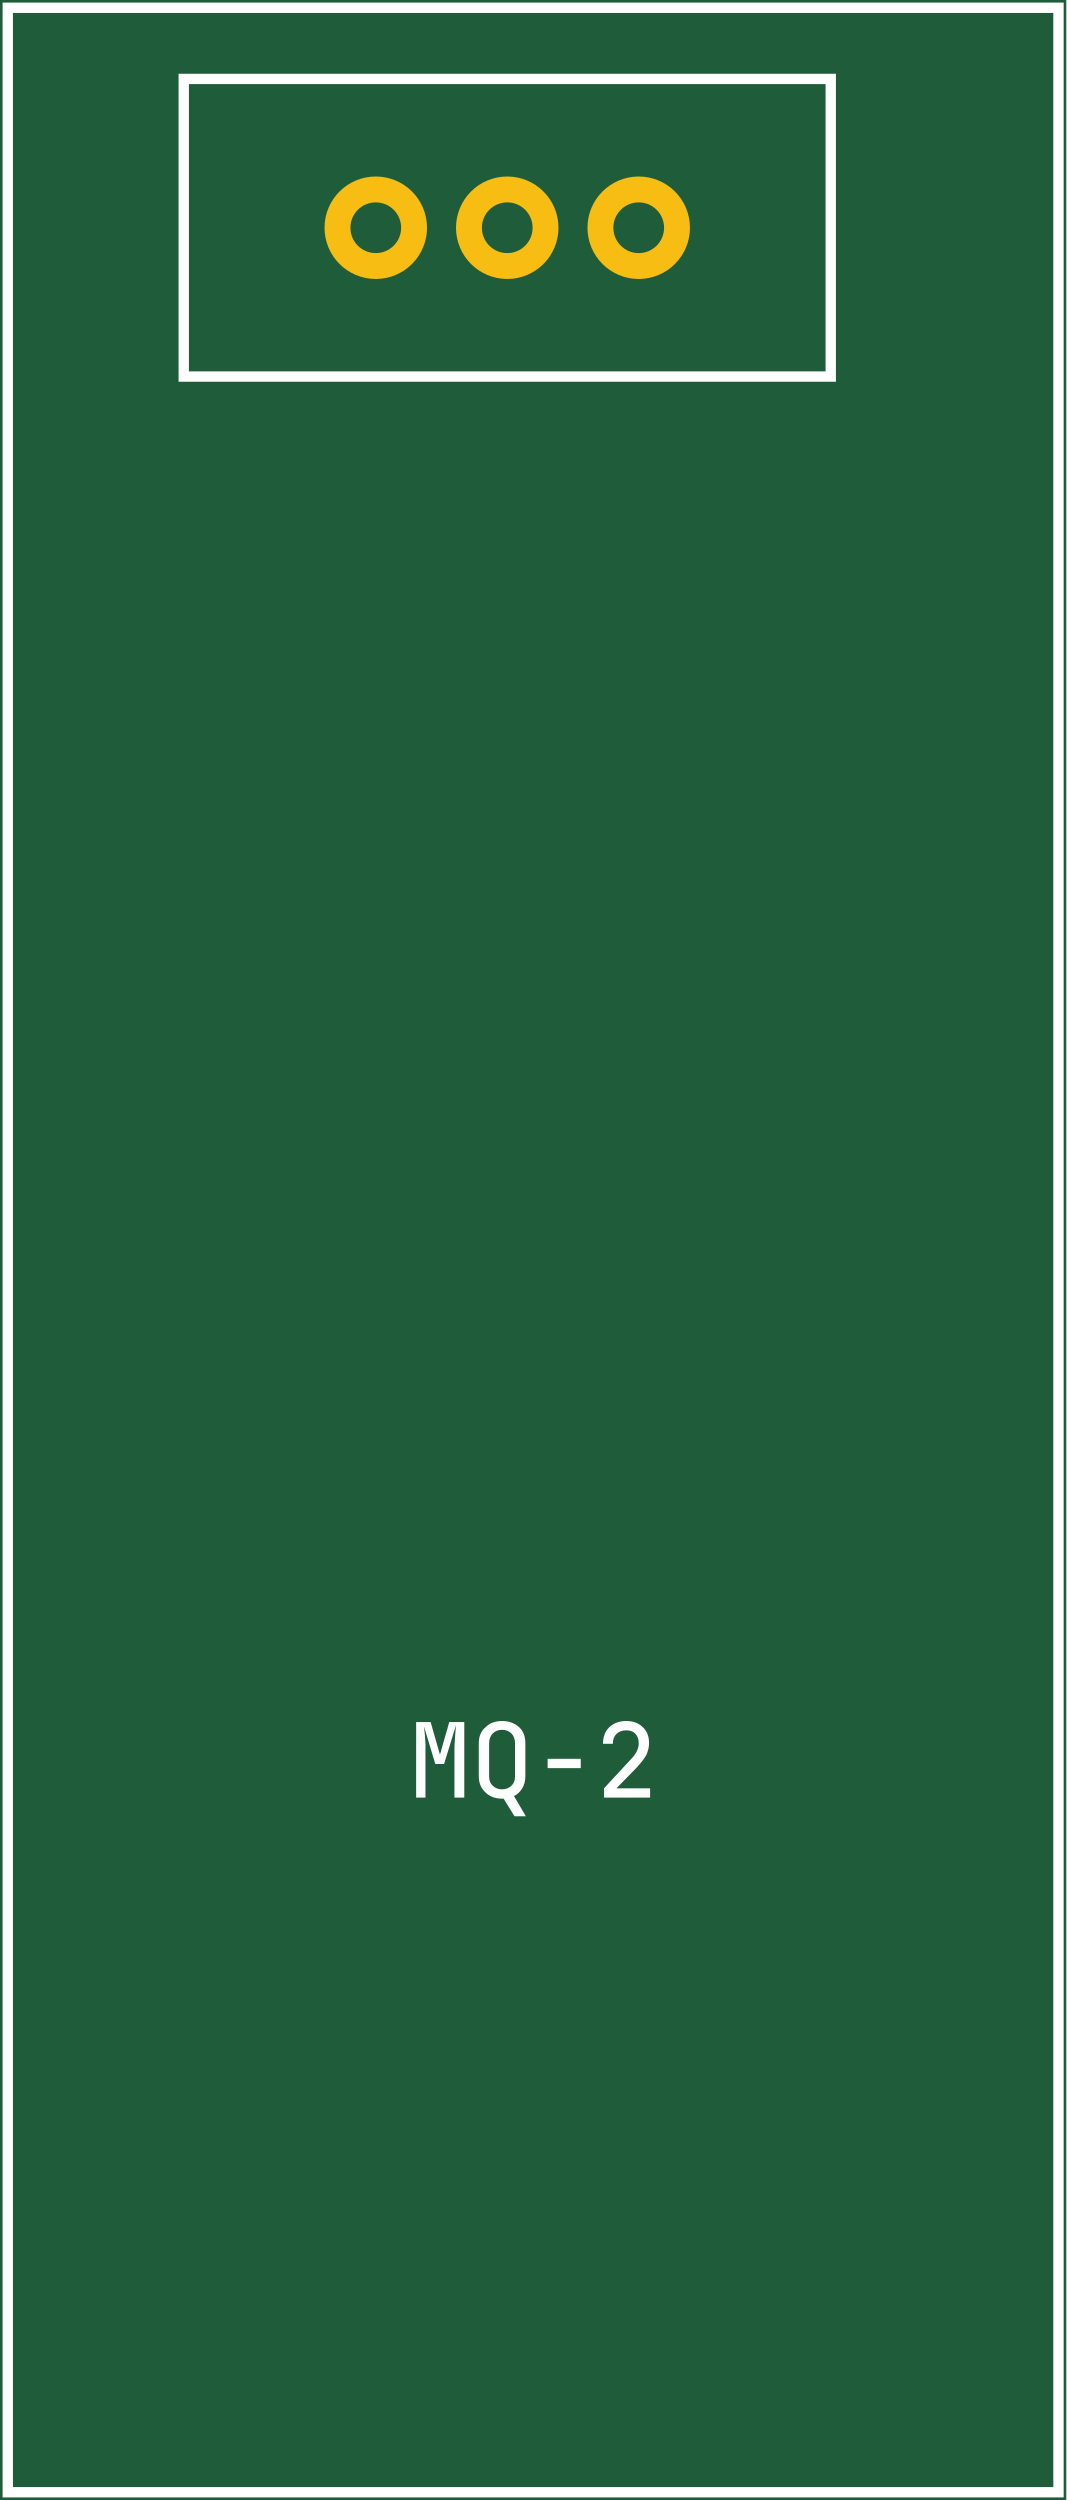
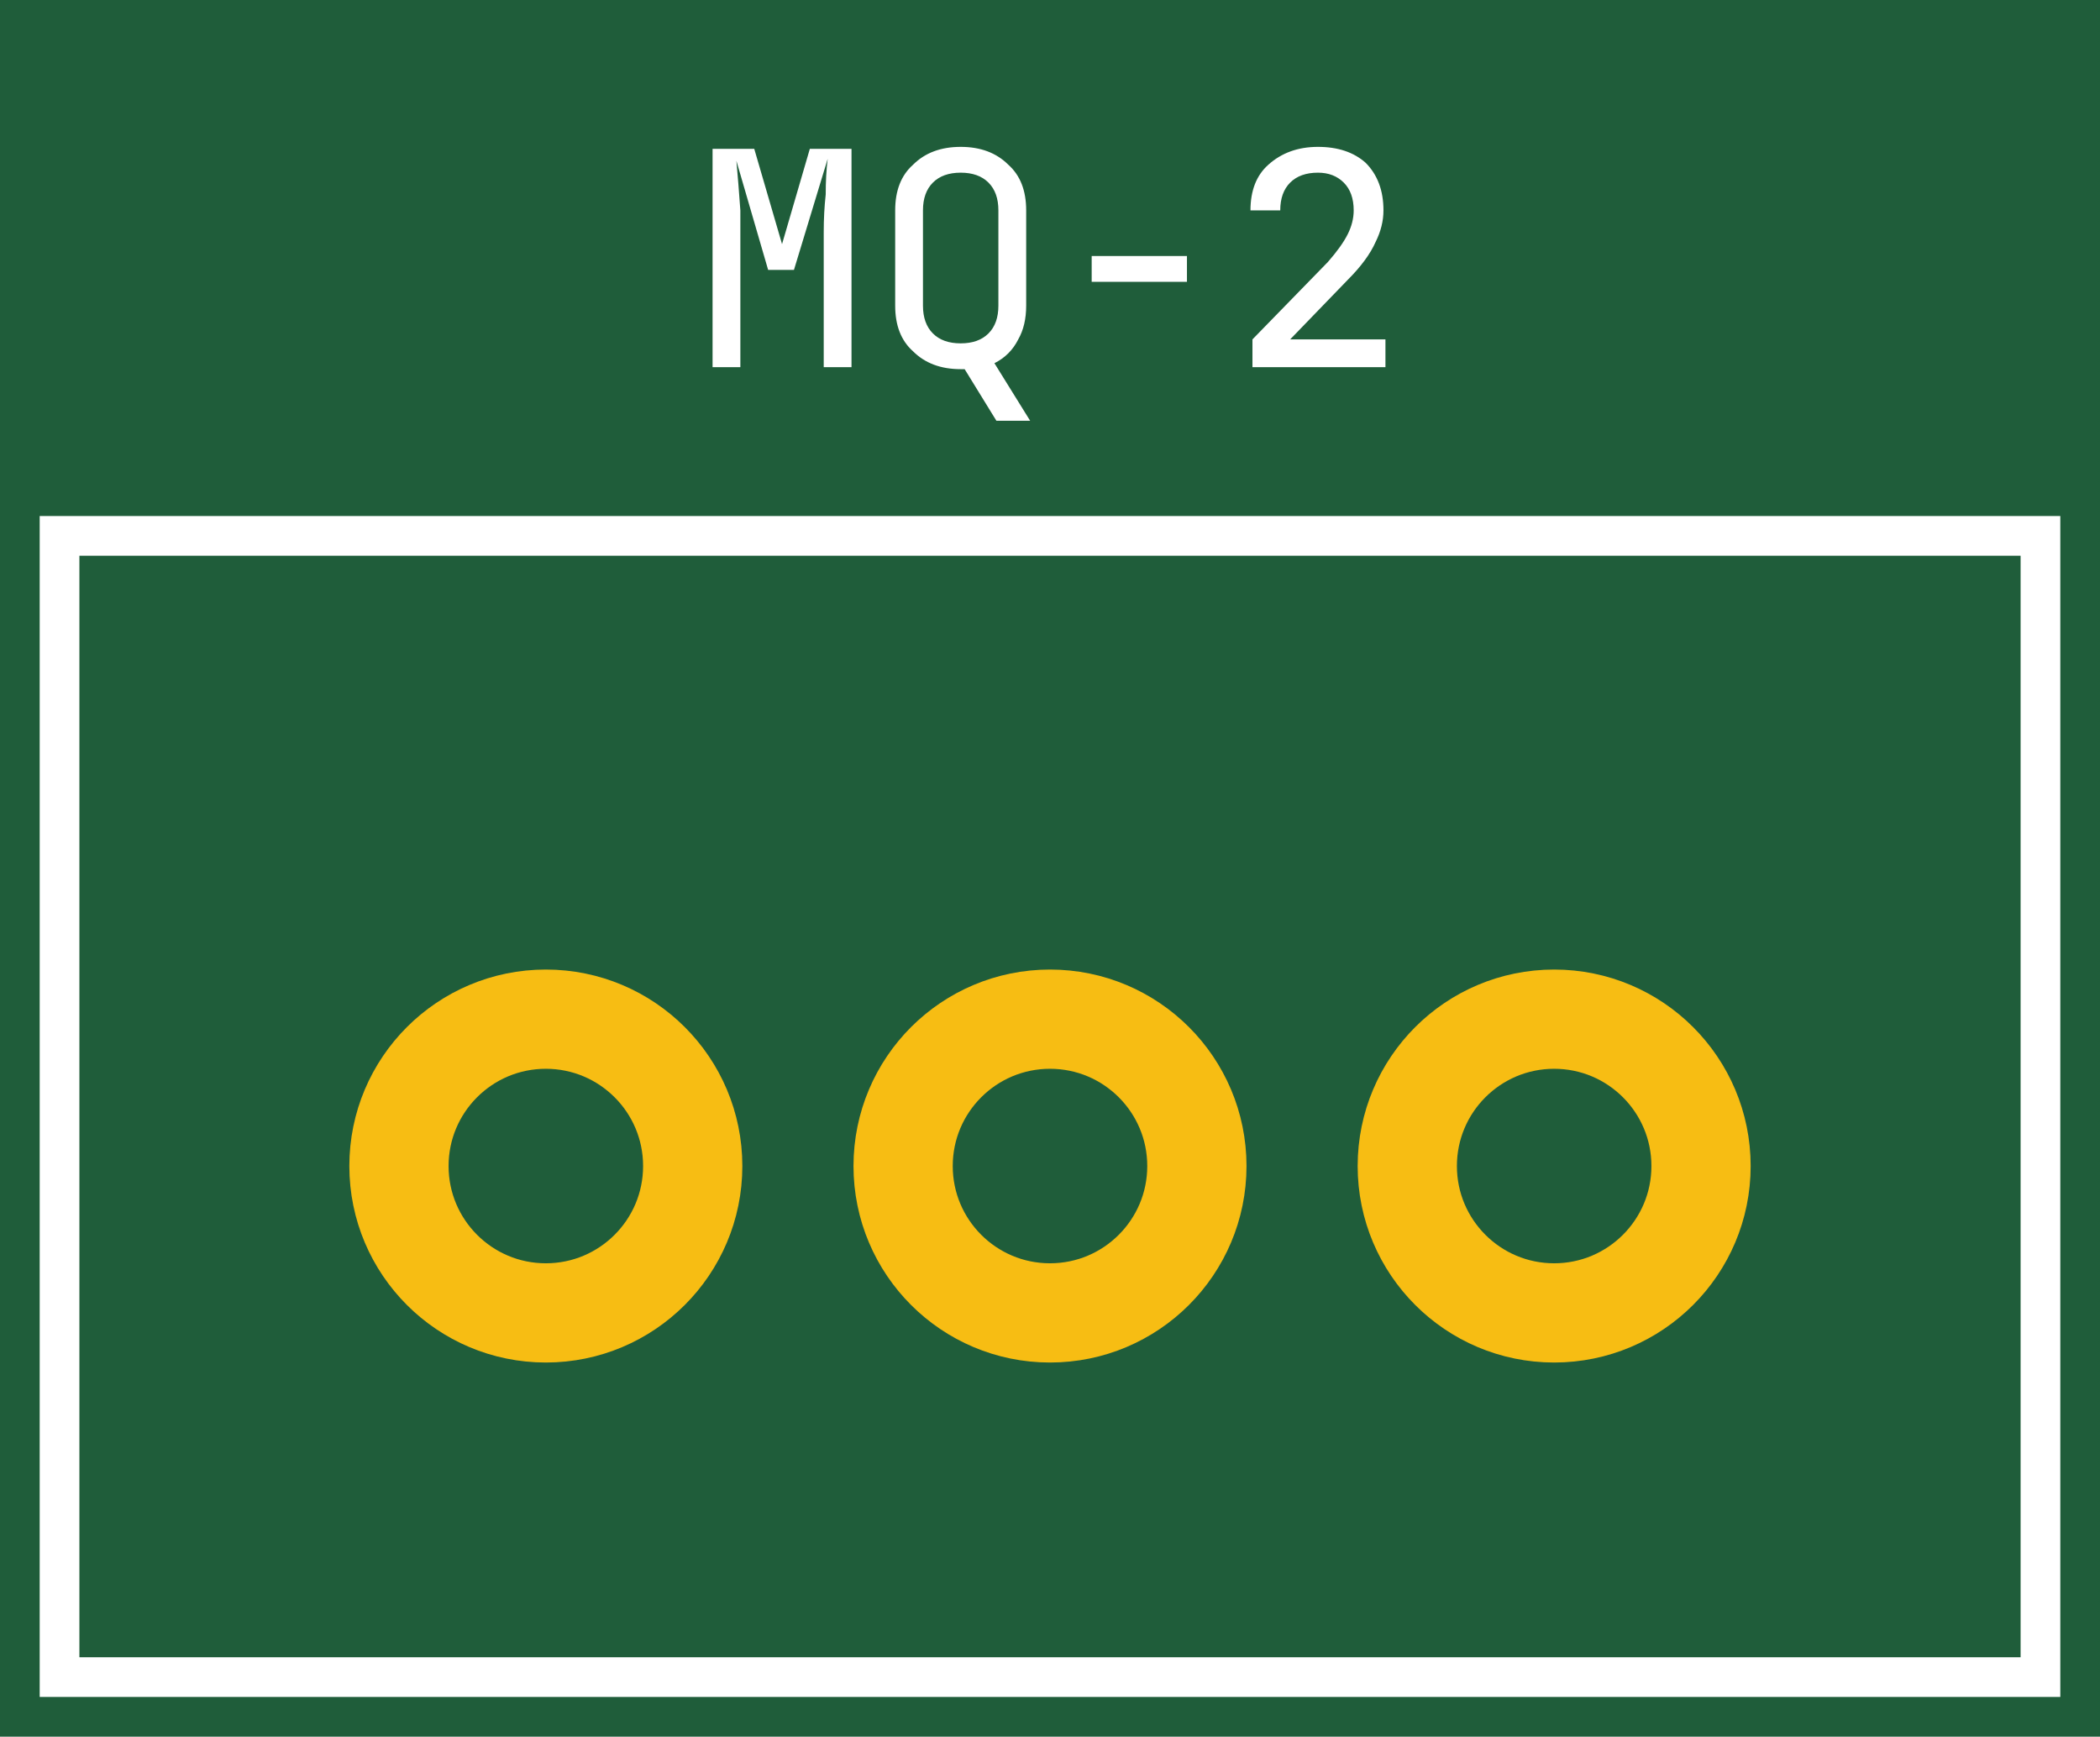
- <svg xmlns="http://www.w3.org/2000/svg" version="1.1" width="20.6mm" height="48.3mm" viewBox="0 0 20.6 48.3">
+ <svg xmlns="http://www.w3.org/2000/svg" version="1.1" width="10.58mm" height="8.75mm" viewBox="0 0 10.58 8.75">
  <rect width="100%" height="100%" fill="#1f5d3a" />
  <g id="silkscreen">
-     <rect x="0.15" y="0.15" width="20.3" height="48" fill="none" stroke="#ffffff" stroke-width="0.2" />
-     <path d="M8.04 34.73V33.27H8.32L8.5 33.9L8.68 33.27H8.97V34.73H8.78V34.06Q8.78 33.95 8.78 33.82Q8.78 33.7 8.79 33.57Q8.8 33.44 8.81 33.33L8.58 34.08H8.41L8.19 33.35Q8.21 33.5 8.22 33.68Q8.22 33.86 8.22 34.06V34.73ZM9.94 35.09 9.73 34.75Q9.72 34.75 9.72 34.75Q9.71 34.75 9.7 34.75Q9.5 34.75 9.38 34.63Q9.25 34.51 9.25 34.32V33.68Q9.25 33.48 9.38 33.37Q9.5 33.25 9.7 33.25Q9.9 33.25 10.03 33.37Q10.15 33.48 10.15 33.68V34.32Q10.15 34.45 10.09 34.55Q10.03 34.65 9.93 34.7L10.16 35.09ZM9.7 34.57Q9.81 34.57 9.88 34.5Q9.95 34.44 9.95 34.32V33.68Q9.95 33.56 9.88 33.49Q9.81 33.42 9.7 33.42Q9.59 33.42 9.52 33.49Q9.45 33.56 9.45 33.68V34.32Q9.45 34.44 9.52 34.5Q9.59 34.57 9.7 34.57ZM10.58 34.16V33.98H11.22V34.16ZM11.67 34.73V34.55L12.16 34.02Q12.26 33.92 12.3 33.84Q12.34 33.76 12.34 33.68Q12.34 33.56 12.27 33.49Q12.21 33.43 12.1 33.43Q11.98 33.43 11.91 33.5Q11.84 33.57 11.84 33.69H11.65Q11.65 33.49 11.77 33.37Q11.9 33.25 12.1 33.25Q12.3 33.25 12.42 33.37Q12.54 33.48 12.54 33.68Q12.54 33.78 12.49 33.9Q12.43 34.01 12.3 34.15L11.91 34.55H12.56V34.73Z" fill="#ffffff" />
-     <rect x="3.55" y="1.525" width="12.5" height="5.75" fill="none" stroke="#ffffff" stroke-width="0.2" />
+     <rect x="0.3" y="2.7" width="9.98" height="5.75" fill="none" stroke="#ffffff" stroke-width="0.2" />
+     <path d="M3.59 1.85V0.75H3.8L3.94 1.23L4.08 0.75H4.29V1.85H4.15V1.35Q4.15 1.27 4.15 1.17Q4.15 1.07 4.16 0.98Q4.16 0.88 4.17 0.8L4 1.36H3.87L3.71 0.81Q3.72 0.92 3.73 1.06Q3.73 1.19 3.73 1.35V1.85ZM5.02 2.12 4.86 1.86Q4.86 1.86 4.85 1.86Q4.85 1.86 4.84 1.86Q4.69 1.86 4.6 1.77Q4.51 1.69 4.51 1.54V1.06Q4.51 0.91 4.6 0.83Q4.69 0.74 4.84 0.74Q4.99 0.74 5.08 0.83Q5.17 0.91 5.17 1.06V1.54Q5.17 1.64 5.13 1.71Q5.09 1.79 5.01 1.83L5.19 2.12ZM4.84 1.73Q4.93 1.73 4.98 1.68Q5.03 1.63 5.03 1.54V1.06Q5.03 0.97 4.98 0.92Q4.93 0.87 4.84 0.87Q4.75 0.87 4.7 0.92Q4.65 0.97 4.65 1.06V1.54Q4.65 1.63 4.7 1.68Q4.75 1.73 4.84 1.73ZM5.5 1.42V1.29H5.98V1.42ZM6.31 1.85V1.71L6.69 1.32Q6.76 1.24 6.79 1.18Q6.82 1.12 6.82 1.06Q6.82 0.97 6.77 0.92Q6.72 0.87 6.64 0.87Q6.55 0.87 6.5 0.92Q6.45 0.97 6.45 1.06H6.3Q6.3 0.91 6.39 0.83Q6.49 0.74 6.64 0.74Q6.79 0.74 6.88 0.82Q6.97 0.91 6.97 1.06Q6.97 1.14 6.93 1.22Q6.89 1.31 6.79 1.41L6.5 1.71H6.98V1.85Z" fill="#ffffff" />
  </g>
  <g id="copper1">
    <g id="copper0">
-       <circle cx="7.26" cy="4.4" r="0.74" fill="none" stroke="#F7BD13" stroke-width="0.5" id="connector0pin" />
-       <circle cx="9.8" cy="4.4" r="0.74" fill="none" stroke="#F7BD13" stroke-width="0.5" id="connector1pin" />
-       <circle cx="12.34" cy="4.4" r="0.74" fill="none" stroke="#F7BD13" stroke-width="0.5" id="connector2pin" />
+       <circle cx="2.75" cy="5.875" r="0.74" fill="none" stroke="#F7BD13" stroke-width="0.5" id="connector0pin" />
+       <circle cx="5.29" cy="5.875" r="0.74" fill="none" stroke="#F7BD13" stroke-width="0.5" id="connector1pin" />
+       <circle cx="7.83" cy="5.875" r="0.74" fill="none" stroke="#F7BD13" stroke-width="0.5" id="connector2pin" />
    </g>
  </g>
</svg>
